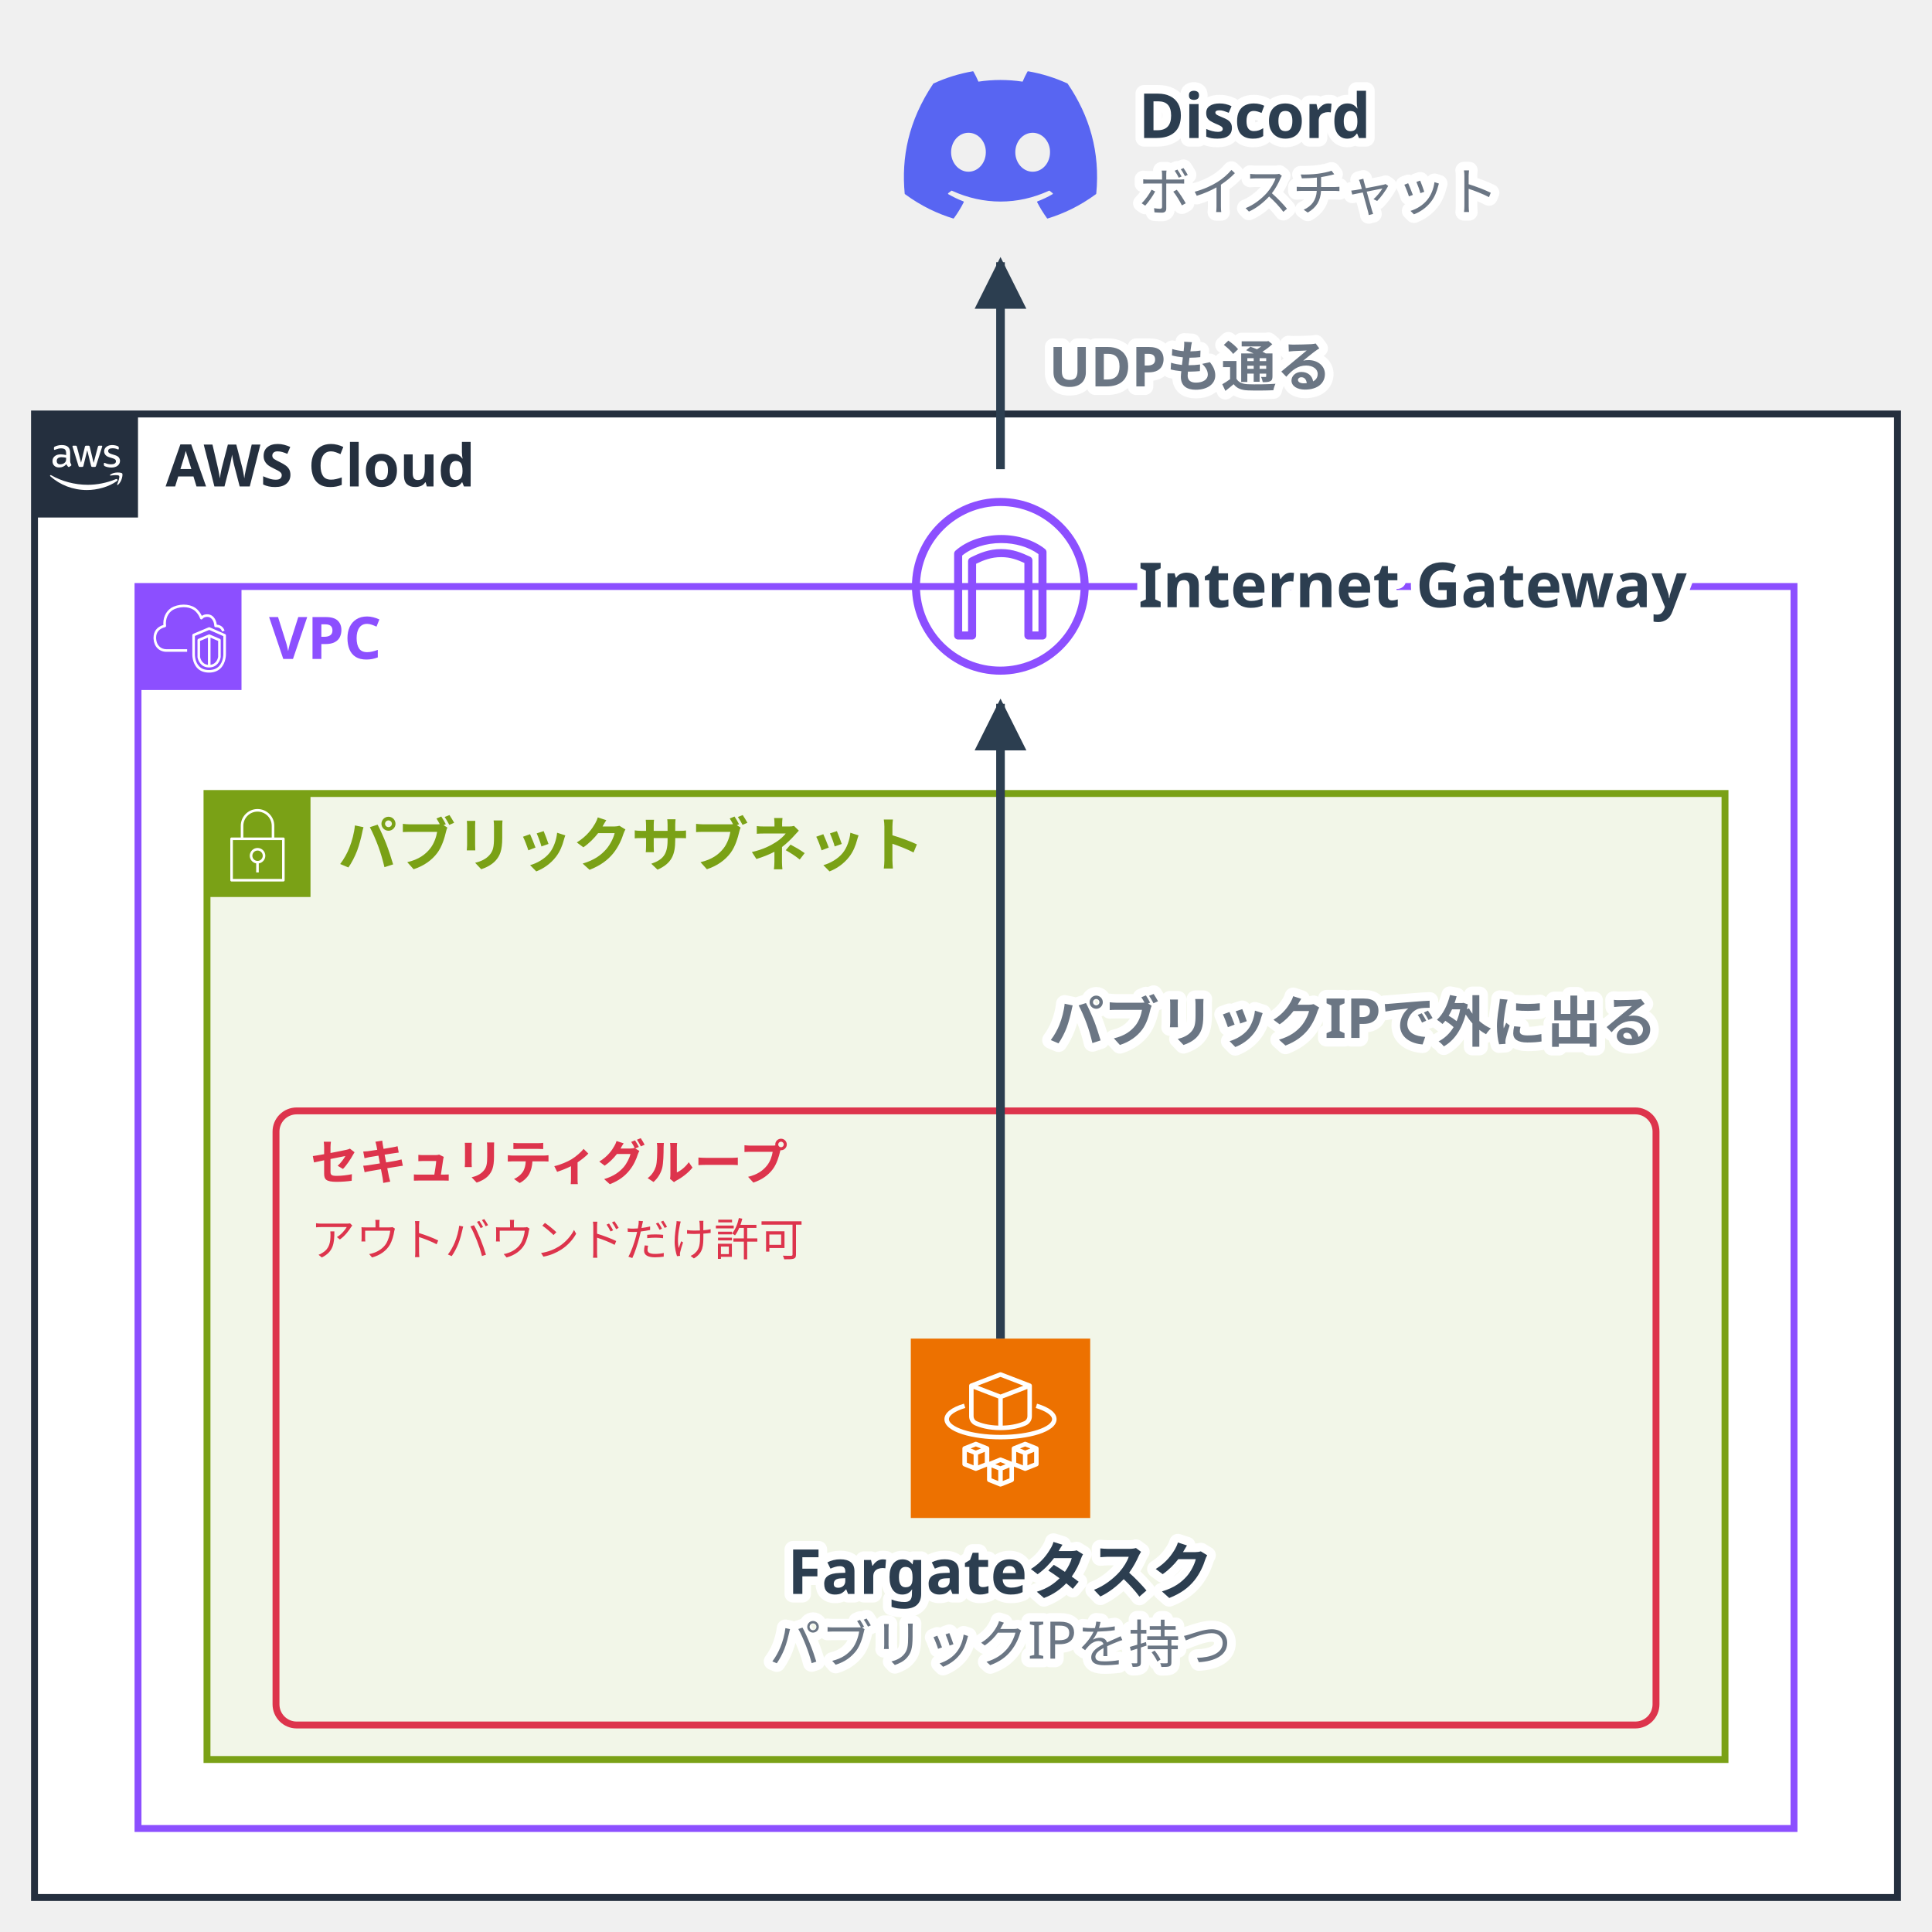
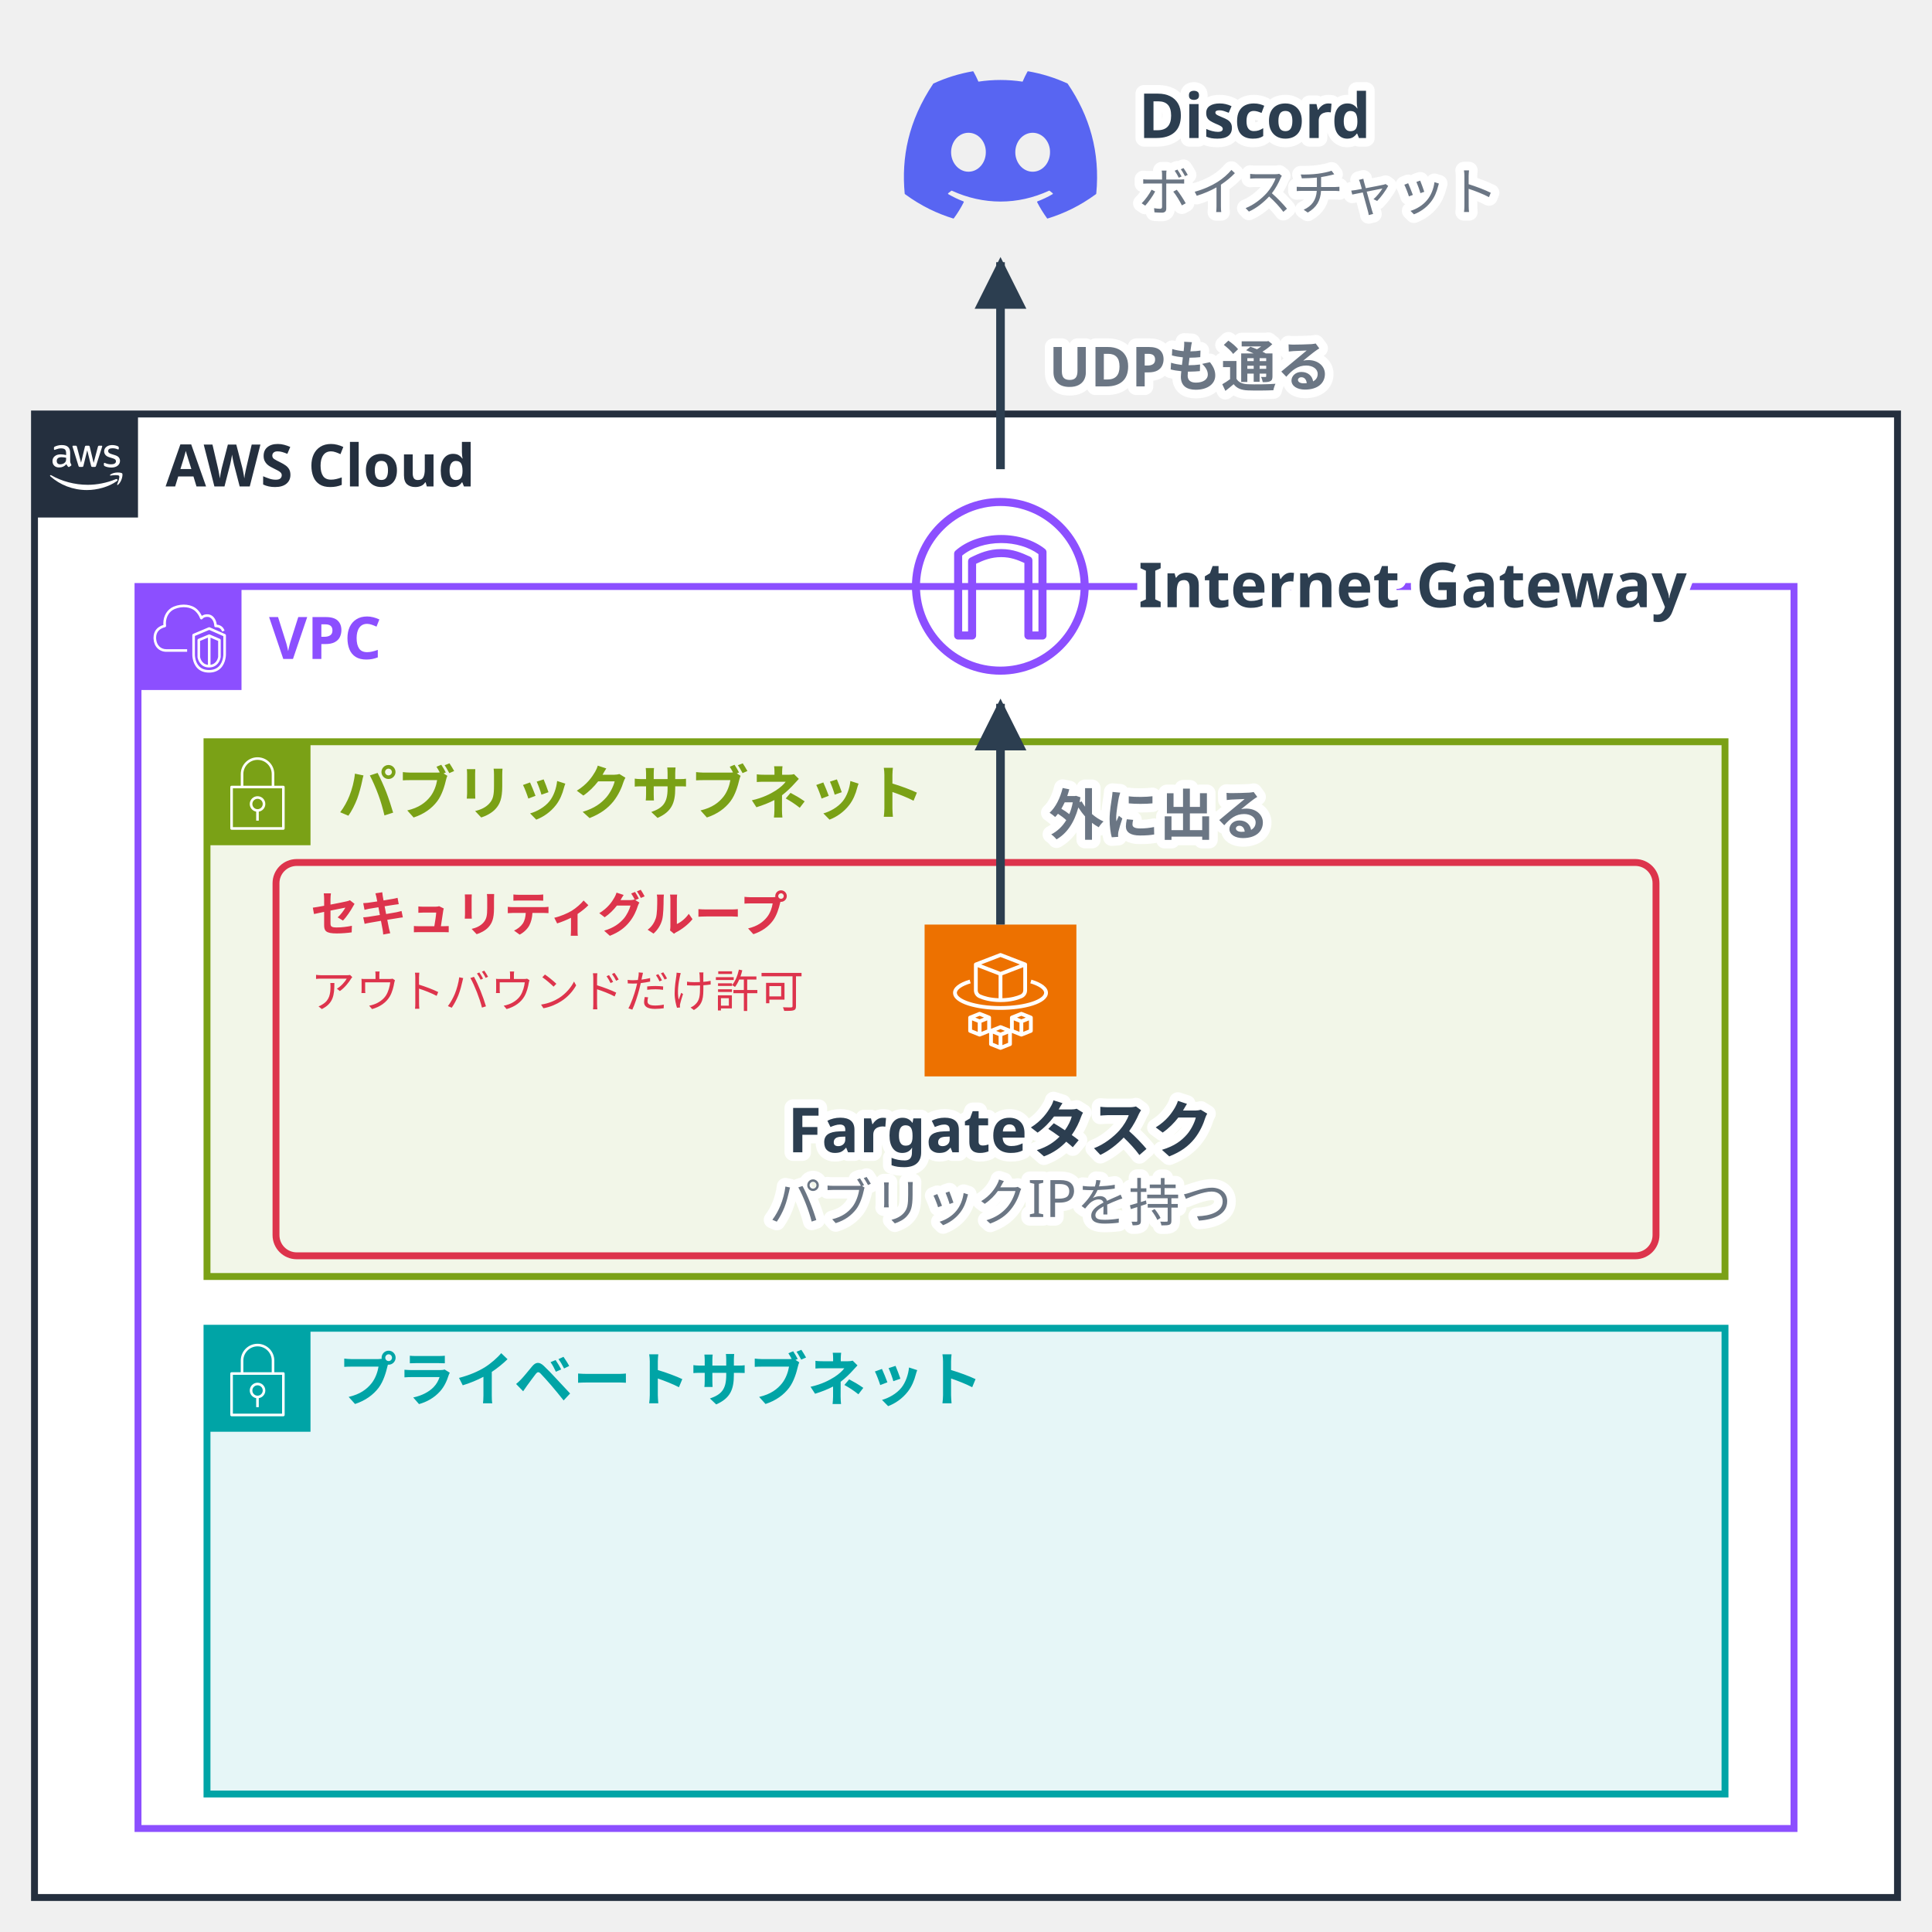
<svg xmlns="http://www.w3.org/2000/svg" viewBox="0 0 560 560" width="100%" font-family="'Noto Sans JP', 'Hiragino Sans', sans-serif">
  <defs>
    <marker id="m2c3e50" viewBox="0 0 10 10" refX="9" refY="5" markerWidth="6" markerHeight="6" orient="auto">
      <path d="M0,0 L10,5 L0,10 z" fill="#2c3e50" />
    </marker>
    <marker id="mDD344C" viewBox="0 0 10 10" refX="9" refY="5" markerWidth="6" markerHeight="6" orient="auto">
      <path d="M0,0 L10,5 L0,10 z" fill="#DD344C" />
    </marker>
    <marker id="m0E8A6E" viewBox="0 0 10 10" refX="9" refY="5" markerWidth="6" markerHeight="6" orient="auto">
      <path d="M0,0 L10,5 L0,10 z" fill="#0E8A6E" />
    </marker>
    <marker id="maab2bd" viewBox="0 0 10 10" refX="9" refY="5" markerWidth="6" markerHeight="6" orient="auto">
      <path d="M0,0 L10,5 L0,10 z" fill="#aab2bd" />
    </marker>
  </defs>
  <svg x="262" y="14" width="56" height="56" viewBox="0 0 24 24">
    <path d="M20.317 4.37a19.791 19.791 0 00-4.885-1.515.074.074 0 00-.079.037c-.211.375-.445.865-.608 1.25-1.845-.276-3.68-.276-5.487 0-.164-.393-.406-.874-.618-1.25a.077.077 0 00-.079-.037 19.736 19.736 0 00-4.885 1.515.07.07 0 00-.032.028C.533 9.046-.319 13.58.099 18.058a.082.082 0 00.031.056c2.053 1.508 4.041 2.423 5.993 3.029a.078.078 0 00.084-.028c.462-.63.873-1.295 1.226-1.994a.076.076 0 00-.042-.106c-.653-.248-1.274-.549-1.872-.892a.077.077 0 01-.008-.128c.126-.094.252-.192.372-.291a.074.074 0 01.078-.011c3.928 1.793 8.18 1.793 12.061 0a.074.074 0 01.079.009c.12.099.246.198.373.292a.077.077 0 01-.007.128 12.299 12.299 0 01-1.873.891.077.077 0 00-.041.107c.36.698.772 1.363 1.225 1.993a.076.076 0 00.084.029c1.961-.607 3.95-1.522 6.002-3.029a.077.077 0 00.031-.055c.5-5.177-.838-9.674-3.549-13.66a.061.061 0 00-.031-.029zM8.02 15.331c-1.183 0-2.157-1.086-2.157-2.419 0-1.333.956-2.419 2.157-2.419 1.211 0 2.176 1.095 2.157 2.419 0 1.333-.956 2.419-2.157 2.419zm7.975 0c-1.183 0-2.157-1.086-2.157-2.419 0-1.333.955-2.419 2.157-2.419 1.211 0 2.176 1.095 2.157 2.419 0 1.333-.946 2.419-2.157 2.419Z" fill="#5865F2" />
  </svg>
  <text x="330" y="40" font-size="18" font-weight="700" fill="#2c3e50" stroke="#ffffff" stroke-width="5" stroke-linejoin="round" paint-order="stroke">Discord</text>
  <text x="330" y="61" font-size="15" fill="#6b7684" stroke="#ffffff" stroke-width="5" stroke-linejoin="round" paint-order="stroke">ボイスチャット</text>
  <rect x="10" y="120" width="540" height="430" fill="#ffffff" stroke="#242F3E" stroke-width="2" />
  <svg x="10" y="120" width="30" height="30" viewBox="0 0 40 40">
    <g id="i3-Icon-Architecture-Group/32/AWS-Cloud-logo_32" stroke="none" stroke-width="1" fill="none" fill-rule="evenodd">
      <rect id="i3-Rectangle" fill="#242F3E" x="0" y="0" width="40" height="40" />
      <path d="M32.698,23.901 C33.059,24.37 32.298,26.3 31.957,27.164 C31.853,27.426 32.075,27.529 32.307,27.332 C33.82,26.048 34.212,23.357 33.901,22.969 C33.594,22.583 30.95,22.252 29.338,23.401 C29.089,23.578 29.132,23.822 29.407,23.79 C30.315,23.678 32.338,23.433 32.698,23.901 L32.698,23.901 Z M31.856,25.91 C32.374,25.532 31.93,24.969 31.402,25.19 C27.889,26.654 24.075,27.363 20.602,27.363 C15.459,27.363 10.475,25.974 6.446,23.668 C6.094,23.466 5.833,23.823 6.127,24.082 C9.86,27.398 14.796,29.391 20.274,29.391 C24.184,29.391 28.725,28.183 31.856,25.91 L31.856,25.91 Z M29.712,20.695 C29.214,20.695 28.727,20.642 28.253,20.534 C27.777,20.425 27.413,20.302 27.16,20.161 C27.005,20.077 26.908,19.989 26.869,19.903 C26.831,19.815 26.811,19.729 26.811,19.643 L26.811,19.174 C26.811,18.98 26.884,18.881 27.027,18.881 C27.082,18.881 27.14,18.894 27.2,18.914 C27.261,18.937 27.341,18.969 27.441,19.012 C27.761,19.153 28.108,19.26 28.485,19.336 C28.861,19.411 29.236,19.449 29.611,19.449 C30.208,19.449 30.669,19.347 30.995,19.141 C31.322,18.937 31.484,18.646 31.484,18.268 C31.484,18.008 31.399,17.793 31.227,17.619 C31.056,17.445 30.738,17.286 30.275,17.134 L28.9,16.713 C28.203,16.497 27.698,16.184 27.383,15.775 C27.068,15.363 26.911,14.916 26.911,14.428 C26.911,14.041 26.996,13.699 27.169,13.401 C27.339,13.104 27.564,12.851 27.845,12.64 C28.13,12.43 28.459,12.272 28.834,12.162 C29.208,12.055 29.606,12 30.026,12 C30.236,12 30.449,12.014 30.666,12.041 C30.881,12.067 31.085,12.103 31.278,12.146 C31.471,12.191 31.651,12.239 31.816,12.292 C31.982,12.347 32.114,12.401 32.215,12.454 C32.346,12.529 32.439,12.605 32.496,12.681 C32.551,12.756 32.579,12.858 32.579,12.989 L32.579,13.425 C32.579,13.62 32.507,13.716 32.362,13.716 C32.285,13.716 32.165,13.68 31.998,13.604 C31.458,13.365 30.848,13.248 30.177,13.248 C29.635,13.248 29.214,13.334 28.916,13.506 C28.617,13.68 28.468,13.955 28.468,14.333 C28.468,14.591 28.562,14.81 28.751,14.988 C28.939,15.166 29.286,15.336 29.795,15.499 L31.137,15.921 C31.822,16.135 32.311,16.433 32.603,16.809 C32.897,17.188 33.044,17.619 33.044,18.104 C33.044,18.505 32.961,18.864 32.794,19.182 C32.628,19.501 32.399,19.772 32.105,19.999 C31.813,20.226 31.463,20.398 31.054,20.517 C30.644,20.637 30.197,20.695 29.712,20.695 L29.712,20.695 Z M17.547,20.451 C17.381,20.451 17.26,20.424 17.182,20.364 C17.104,20.303 17.038,20.183 16.983,19.999 L14.761,12.842 C14.708,12.658 14.679,12.535 14.679,12.471 C14.679,12.32 14.757,12.244 14.912,12.244 L15.839,12.244 C16.016,12.244 16.14,12.274 16.213,12.334 C16.284,12.392 16.347,12.512 16.402,12.698 L17.993,18.818 L19.47,12.698 C19.514,12.512 19.574,12.392 19.651,12.334 C19.728,12.274 19.855,12.244 20.031,12.244 L20.796,12.244 C20.971,12.244 21.098,12.274 21.176,12.334 C21.253,12.392 21.314,12.512 21.358,12.698 L22.851,18.899 L24.491,12.698 C24.546,12.512 24.609,12.392 24.681,12.334 C24.754,12.274 24.877,12.244 25.054,12.244 L25.932,12.244 C26.088,12.244 26.165,12.32 26.165,12.471 C26.165,12.512 26.158,12.562 26.149,12.615 C26.136,12.671 26.116,12.746 26.081,12.842 L23.795,19.999 C23.74,20.183 23.673,20.303 23.595,20.364 C23.518,20.424 23.396,20.451 23.231,20.451 L22.418,20.451 C22.242,20.451 22.115,20.421 22.038,20.357 C21.961,20.292 21.9,20.166 21.856,19.984 L20.38,14.024 L18.923,19.984 C18.879,20.166 18.817,20.292 18.74,20.357 C18.662,20.421 18.536,20.451 18.359,20.451 L17.547,20.451 Z M9.939,19.449 C10.25,19.449 10.575,19.392 10.918,19.279 C11.26,19.165 11.558,18.969 11.812,18.687 C11.968,18.515 12.074,18.318 12.136,18.096 C12.196,17.876 12.225,17.609 12.225,17.295 L12.225,16.907 C11.951,16.842 11.661,16.791 11.356,16.753 C11.052,16.716 10.757,16.696 10.469,16.696 C9.84,16.696 9.369,16.82 9.061,17.069 C8.752,17.317 8.596,17.672 8.596,18.139 C8.596,18.57 8.713,18.895 8.945,19.117 C9.177,19.339 9.509,19.449 9.939,19.449 L9.939,19.449 Z M13.785,18.041 C13.785,18.386 13.82,18.66 13.892,18.866 C13.965,19.072 14.067,19.294 14.199,19.53 C14.243,19.606 14.265,19.676 14.265,19.739 C14.265,19.838 14.204,19.93 14.083,20.015 L13.486,20.405 C13.398,20.458 13.315,20.486 13.238,20.486 C13.137,20.486 13.044,20.443 12.956,20.357 C12.822,20.226 12.71,20.084 12.617,19.927 C12.521,19.771 12.425,19.588 12.326,19.383 C11.585,20.236 10.658,20.663 9.542,20.663 C8.746,20.663 8.116,20.443 7.651,19.999 C7.188,19.557 6.956,18.963 6.956,18.219 C6.956,17.432 7.243,16.796 7.819,16.316 C8.392,15.836 9.167,15.595 10.138,15.595 C10.459,15.595 10.793,15.62 11.141,15.668 C11.488,15.716 11.851,15.785 12.225,15.871 L12.225,15.192 C12.225,14.49 12.078,13.996 11.779,13.709 C11.481,13.423 10.968,13.281 10.239,13.281 C9.906,13.281 9.566,13.32 9.218,13.401 C8.871,13.482 8.53,13.587 8.199,13.716 C8.044,13.781 7.933,13.822 7.868,13.838 C7.802,13.854 7.752,13.862 7.719,13.862 C7.587,13.862 7.519,13.766 7.519,13.57 L7.519,13.118 C7.519,12.966 7.543,12.858 7.587,12.795 C7.631,12.729 7.719,12.664 7.852,12.6 C8.183,12.437 8.581,12.297 9.044,12.179 C9.509,12.06 10,12 10.52,12 C11.646,12 12.472,12.253 12.997,12.753 C13.521,13.255 13.785,14.013 13.785,15.028 L13.785,18.041 Z" id="i3-Fill-1" fill="#FFFFFF" />
    </g>
  </svg>
  <text x="48" y="141" font-size="17" font-weight="700" fill="#242F3E">AWS Cloud</text>
  <rect x="40" y="170" width="480" height="360" fill="#ffffff" stroke="#8C4FFF" stroke-width="2" />
  <svg x="40" y="170" width="30" height="30" viewBox="0 0 40 40">
    <g id="i4-Icon-Architecture-Group/32/Virtual-private-cloud-VPC_32" stroke="none" stroke-width="1" fill="none" fill-rule="evenodd">
      <rect id="i4-Rectangle" fill="#8C4FFF" x="0" y="0" width="40" height="40" />
      <path d="M30.971,21.029 L28.027,19.766 L28.027,30.255 C30.572,29.903 30.959,27.287 30.975,27.168 L30.971,21.029 Z M27.027,30.269 L27.027,19.759 L23.992,21.032 L23.992,27.233 C24.005,27.287 24.437,30 27.027,30.269 L27.027,30.269 Z M27.333,18.547 C27.457,18.494 27.599,18.495 27.724,18.548 L31.668,20.24 C31.852,20.319 31.971,20.499 31.971,20.699 L31.971,27.233 C31.788,28.68 30.614,31.296 27.444,31.296 C24.369,31.296 23.19,28.684 22.996,27.302 L22.992,20.699 C22.992,20.498 23.113,20.316 23.298,20.238 L27.333,18.547 Z M32.983,19.184 L27.522,16.778 L21.992,19.105 L21.992,26.233 C21.991,26.275 21.938,29.101 23.649,30.856 C24.566,31.797 25.843,32.275 27.444,32.275 C29.046,32.275 30.331,31.796 31.263,30.853 C32.998,29.095 32.983,26.268 32.983,26.24 L32.983,19.184 Z M31.98,31.55 C30.853,32.694 29.326,33.275 27.444,33.275 C25.56,33.275 24.04,32.694 22.927,31.548 C20.922,29.485 20.988,26.351 20.992,26.219 L20.992,18.773 C20.992,18.572 21.112,18.39 21.297,18.312 L27.332,15.772 C27.459,15.72 27.603,15.719 27.728,15.776 L33.684,18.401 C33.866,18.481 33.983,18.66 33.983,18.858 L33.983,26.233 C33.985,26.358 34.01,29.488 31.98,31.55 L31.98,31.55 Z M10.992,24.236 L18.992,24.236 L18.992,25.236 L10.992,25.236 C8.181,25.236 6.181,23.22 6.013,20.22 C6.001,20.109 6,19.975 6,19.841 C6,17.332 7.318,15.618 9.817,14.862 C9.798,14.635 9.785,14.396 9.785,14.215 C9.785,11.299 11.362,8.77 13.802,7.77 C17.1,6.422 20.844,6.876 22.908,8.874 C23.653,9.598 24.232,10.416 24.668,11.359 C25.277,10.909 26.068,10.698 27.017,10.745 C28.797,10.835 30.166,12.458 30.45,14.752 C31.948,14.876 32.935,15.635 33.46,17.06 L32.523,17.406 C32.095,16.249 31.315,15.733 29.992,15.733 C29.727,15.733 29.508,15.527 29.492,15.263 C29.354,12.925 28.086,11.8 26.966,11.744 C26.021,11.691 25.321,11.963 24.887,12.535 C24.776,12.68 24.602,12.752 24.414,12.728 C24.234,12.7 24.082,12.577 24.019,12.405 C23.615,11.302 23.024,10.382 22.212,9.591 C20.424,7.861 17.122,7.492 14.181,8.696 C12.118,9.541 10.785,11.707 10.785,14.215 C10.785,14.488 10.82,14.911 10.851,15.174 C10.881,15.425 10.72,15.658 10.475,15.718 C8.169,16.29 7,17.677 7,19.841 C7,19.942 6.999,20.042 7.009,20.143 C7.15,22.638 8.712,24.236 10.992,24.236 L10.992,24.236 Z" id="i4-Fill-1" fill="#FFFFFF" />
    </g>
  </svg>
  <text x="78" y="191" font-size="17" font-weight="700" fill="#8C4FFF">VPC</text>
-   <rect x="60" y="230" width="440" height="280" fill="#F2F6E8" stroke="#7AA116" stroke-width="2" />
-   <svg x="60" y="230" width="30" height="30" viewBox="0 0 40 40">
+   <rect x="60" y="215" width="440" height="155" fill="#F2F6E8" stroke="#7AA116" stroke-width="2" />
+   <svg x="60" y="215" width="30" height="30" viewBox="0 0 40 40">
    <g id="i5-Icon-Architecture-Group/32/Public-subnet_32" stroke="none" stroke-width="1" fill="none" fill-rule="evenodd">
      <rect id="i5-Rectangle" fill="#7AA116" x="0" y="0" width="40" height="40" />
      <path d="M19.536,22.049 C20.642,22.049 21.542,22.948 21.542,24.054 C21.542,25.16 20.642,26.06 19.536,26.06 C18.43,26.06 17.53,25.16 17.53,24.054 C17.53,22.948 18.43,22.049 19.536,22.049 L19.536,22.049 Z M19.012,27.007 L19.012,30.501 L20.012,30.501 L20.012,27.012 C21.442,26.782 22.542,25.549 22.542,24.054 C22.542,22.397 21.193,21.049 19.536,21.049 C17.879,21.049 16.53,22.397 16.53,24.054 C16.53,25.532 17.604,26.757 19.012,27.007 L19.012,27.007 Z M10,33.014 L29.012,33.014 L29.012,18 L10,18 L10,33.014 Z M14.046,12.484 C14.046,9.46 16.506,7 19.529,7 C22.553,7 25.012,9.46 25.012,12.484 L25.012,17 L14.046,17 L14.046,12.484 Z M29.512,17 L26.012,17 L26.012,12.484 C26.012,8.908 23.103,6 19.529,6 C15.954,6 13.046,8.908 13.046,12.484 L13.046,17 L9.5,17 C9.223,17 9,17.224 9,17.5 L9,33.514 C9,33.79 9.223,34.014 9.5,34.014 L29.512,34.014 C29.788,34.014 30.012,33.79 30.012,33.514 L30.012,17.5 C30.012,17.224 29.788,17 29.512,17 L29.512,17 Z" id="i5-Fill-1" fill="#FFFFFF" />
    </g>
  </svg>
-   <text x="98" y="251" font-size="17" font-weight="700" fill="#7AA116">パブリックサブネット</text>
-   <rect x="80" y="322" width="400" height="178" rx="6" fill="none" stroke="#DD344C" stroke-width="2" />
-   <text x="90" y="342" font-size="14" font-weight="700" fill="#DD344C">セキュリティグループ</text>
-   <text x="90" y="364" font-size="13" fill="#DD344C">アウトバウンドだけ許可</text>
-   <svg x="264.0" y="388" width="52" height="52" viewBox="0 0 80 80">
-     <g id="i6-Icon-Architecture/64/Arch_AWS-Fargate_64" stroke="none" stroke-width="1" fill="none" fill-rule="evenodd">
-       <g id="i6-Icon-Architecture-BG/64/Compute" fill="#ED7100">
-         <rect id="i6-Rectangle" x="0" y="0" width="80" height="80" />
-       </g>
-       <path d="M52,56.523 L52,51.677 L55,50.477 L55,55.323 L52,56.523 Z M47,50.477 L50,51.677 L50,56.523 L47,55.323 L47,50.477 Z M41,63.523 L41,58.677 L44,57.477 L44,62.323 L41,63.523 Z M36,57.477 L39,58.677 L39,63.523 L36,62.323 L36,57.477 Z M30,56.523 L30,51.677 L33,50.477 L33,55.323 L30,56.523 Z M25,50.477 L28,51.677 L28,56.523 L25,55.323 L25,50.477 Z M29,48.077 L31.308,49 L29,49.923 L26.692,49 L29,48.077 Z M40,55.077 L42.308,56 L40,56.923 L37.692,56 L40,55.077 Z M51,48.077 L53.308,49 L51,49.923 L48.692,49 L51,48.077 Z M56.371,48.071 L51.371,46.071 C51.133,45.977 50.867,45.977 50.629,46.071 L45.629,48.071 C45.249,48.224 45,48.591 45,49 L45,54.923 L40.371,53.071 C40.133,52.977 39.867,52.977 39.629,53.071 L35,54.923 L35,49 C35,48.591 34.751,48.224 34.371,48.071 L29.371,46.071 C29.133,45.977 28.867,45.977 28.629,46.071 L23.629,48.071 C23.249,48.224 23,48.591 23,49 L23,56 C23,56.409 23.249,56.776 23.629,56.929 L28.629,58.929 C28.748,58.976 28.874,59 29,59 C29.126,59 29.252,58.976 29.371,58.929 L34,57.077 L34,63 C34,63.409 34.249,63.776 34.629,63.929 L39.629,65.929 C39.748,65.976 39.874,66 40,66 C40.126,66 40.252,65.976 40.371,65.929 L45.371,63.929 C45.751,63.776 46,63.409 46,63 L46,57.077 L50.629,58.929 C50.748,58.976 50.874,59 51,59 C51.126,59 51.252,58.976 51.371,58.929 L56.371,56.929 C56.751,56.776 57,56.409 57,56 L57,49 C57,48.591 56.751,48.224 56.371,48.071 L56.371,48.071 Z M65,35.938 C65,41.783 52.119,44.938 40,44.938 C27.881,44.938 15,41.783 15,35.938 C15,33.147 18.095,30.69 23.715,29.019 L24.285,30.936 C19.791,32.272 17,34.189 17,35.938 C17,39.249 26.445,42.938 40,42.938 C53.555,42.938 63,39.249 63,35.938 C63,34.189 60.209,32.272 55.715,30.936 L56.285,29.019 C61.905,30.69 65,33.147 65,35.938 L65,35.938 Z M40,17.071 L50.214,21 L40,24.929 L29.786,21 L40,17.071 Z M50.58,36.842 C48.694,37.686 45.528,38.669 41,38.801 L41,26.687 L52,22.457 L52,34.648 C52,35.599 51.444,36.46 50.58,36.842 L50.58,36.842 Z M28,34.648 L28,22.457 L39,26.687 L39,38.801 C34.472,38.669 31.306,37.686 29.416,36.84 C28.556,36.46 28,35.599 28,34.648 L28,34.648 Z M28.604,38.667 C30.805,39.652 34.569,40.827 40,40.827 C45.431,40.827 49.195,39.652 51.393,38.669 C52.977,37.968 54,36.39 54,34.648 L54,21 C54,20.586 53.745,20.215 53.359,20.066 L40.359,15.066 C40.127,14.978 39.873,14.978 39.641,15.066 L26.641,20.066 C26.255,20.215 26,20.586 26,21 L26,34.648 C26,36.39 27.023,37.968 28.604,38.667 L28.604,38.667 Z" id="i6-AWS-Fargate_Icon_64_Squid" fill="#FFFFFF" />
+   <text x="98" y="236" font-size="17" font-weight="700" fill="#7AA116">パブリックサブネット</text>
+   <rect x="60" y="385" width="440" height="135" fill="#E6F6F7" stroke="#00A4A6" stroke-width="2" />
+   <svg x="60" y="385" width="30" height="30" viewBox="0 0 40 40">
+     <g id="i6-Icon-Architecture-Group/32/Private-subnet_32" stroke="none" stroke-width="1" fill="none" fill-rule="evenodd">
+       <rect id="i6-Rectangle" fill="#00A4A6" x="0" y="0" width="40" height="40" />
+       <path d="M19.536,22.049 C20.642,22.049 21.542,22.948 21.542,24.054 C21.542,25.16 20.642,26.06 19.536,26.06 C18.43,26.06 17.53,25.16 17.53,24.054 C17.53,22.948 18.43,22.049 19.536,22.049 L19.536,22.049 Z M19.012,27.007 L19.012,30.501 L20.012,30.501 L20.012,27.012 C21.442,26.782 22.542,25.549 22.542,24.054 C22.542,22.397 21.193,21.049 19.536,21.049 C17.879,21.049 16.53,22.397 16.53,24.054 C16.53,25.532 17.604,26.757 19.012,27.007 L19.012,27.007 Z M10,33.014 L29.012,33.014 L29.012,18 L10,18 L10,33.014 Z M14.046,12.484 C14.046,9.46 16.506,7 19.529,7 C22.553,7 25.012,9.46 25.012,12.484 L25.012,17 L14.046,17 L14.046,12.484 Z M29.512,17 L26.012,17 L26.012,12.484 C26.012,8.908 23.103,6 19.529,6 C15.954,6 13.046,8.908 13.046,12.484 L13.046,17 L9.5,17 C9.223,17 9,17.224 9,17.5 L9,33.514 C9,33.79 9.223,34.014 9.5,34.014 L29.512,34.014 C29.788,34.014 30.012,33.79 30.012,33.514 L30.012,17.5 C30.012,17.224 29.788,17 29.512,17 L29.512,17 Z" id="i6-Fill-1" fill="#FFFFFF" />
    </g>
  </svg>
-   <text x="290" y="462" text-anchor="middle" font-size="18" font-weight="700" fill="#2c3e50" stroke="#ffffff" stroke-width="5" stroke-linejoin="round" paint-order="stroke">Fargateタスク</text>
-   <text x="290" y="482" text-anchor="middle" font-size="15" fill="#6b7684" stroke="#ffffff" stroke-width="5" stroke-linejoin="round" paint-order="stroke">パブリックIPを持つ</text>
+   <text x="98" y="406" font-size="17" font-weight="700" fill="#00A4A6">プライベートサブネット</text>
+   <rect x="80" y="250" width="400" height="114" rx="6" fill="none" stroke="#DD344C" stroke-width="2" />
+   <text x="90" y="270" font-size="14" font-weight="700" fill="#DD344C">セキュリティグループ</text>
+   <text x="90" y="292" font-size="13" fill="#DD344C">アウトバウンドだけ許可</text>
+   <svg x="268.0" y="268" width="44" height="44" viewBox="0 0 80 80">
+     <g id="i7-Icon-Architecture/64/Arch_AWS-Fargate_64" stroke="none" stroke-width="1" fill="none" fill-rule="evenodd">
+       <g id="i7-Icon-Architecture-BG/64/Compute" fill="#ED7100">
+         <rect id="i7-Rectangle" x="0" y="0" width="80" height="80" />
+       </g>
+       <path d="M52,56.523 L52,51.677 L55,50.477 L55,55.323 L52,56.523 Z M47,50.477 L50,51.677 L50,56.523 L47,55.323 L47,50.477 Z M41,63.523 L41,58.677 L44,57.477 L44,62.323 L41,63.523 Z M36,57.477 L39,58.677 L39,63.523 L36,62.323 L36,57.477 Z M30,56.523 L30,51.677 L33,50.477 L33,55.323 L30,56.523 Z M25,50.477 L28,51.677 L28,56.523 L25,55.323 L25,50.477 Z M29,48.077 L31.308,49 L29,49.923 L26.692,49 L29,48.077 Z M40,55.077 L42.308,56 L40,56.923 L37.692,56 L40,55.077 Z M51,48.077 L53.308,49 L51,49.923 L48.692,49 L51,48.077 Z M56.371,48.071 L51.371,46.071 C51.133,45.977 50.867,45.977 50.629,46.071 L45.629,48.071 C45.249,48.224 45,48.591 45,49 L45,54.923 L40.371,53.071 C40.133,52.977 39.867,52.977 39.629,53.071 L35,54.923 L35,49 C35,48.591 34.751,48.224 34.371,48.071 L29.371,46.071 C29.133,45.977 28.867,45.977 28.629,46.071 L23.629,48.071 C23.249,48.224 23,48.591 23,49 L23,56 C23,56.409 23.249,56.776 23.629,56.929 L28.629,58.929 C28.748,58.976 28.874,59 29,59 C29.126,59 29.252,58.976 29.371,58.929 L34,57.077 L34,63 C34,63.409 34.249,63.776 34.629,63.929 L39.629,65.929 C39.748,65.976 39.874,66 40,66 C40.126,66 40.252,65.976 40.371,65.929 L45.371,63.929 C45.751,63.776 46,63.409 46,63 L46,57.077 L50.629,58.929 C50.748,58.976 50.874,59 51,59 C51.126,59 51.252,58.976 51.371,58.929 L56.371,56.929 C56.751,56.776 57,56.409 57,56 L57,49 C57,48.591 56.751,48.224 56.371,48.071 L56.371,48.071 Z M65,35.938 C65,41.783 52.119,44.938 40,44.938 C27.881,44.938 15,41.783 15,35.938 C15,33.147 18.095,30.69 23.715,29.019 L24.285,30.936 C19.791,32.272 17,34.189 17,35.938 C17,39.249 26.445,42.938 40,42.938 C53.555,42.938 63,39.249 63,35.938 C63,34.189 60.209,32.272 55.715,30.936 L56.285,29.019 C61.905,30.69 65,33.147 65,35.938 L65,35.938 Z M40,17.071 L50.214,21 L40,24.929 L29.786,21 L40,17.071 Z M50.58,36.842 C48.694,37.686 45.528,38.669 41,38.801 L41,26.687 L52,22.457 L52,34.648 C52,35.599 51.444,36.46 50.58,36.842 L50.58,36.842 Z M28,34.648 L28,22.457 L39,26.687 L39,38.801 C34.472,38.669 31.306,37.686 29.416,36.84 C28.556,36.46 28,35.599 28,34.648 L28,34.648 Z M28.604,38.667 C30.805,39.652 34.569,40.827 40,40.827 C45.431,40.827 49.195,39.652 51.393,38.669 C52.977,37.968 54,36.39 54,34.648 L54,21 C54,20.586 53.745,20.215 53.359,20.066 L40.359,15.066 C40.127,14.978 39.873,14.978 39.641,15.066 L26.641,20.066 C26.255,20.215 26,20.586 26,21 L26,34.648 C26,36.39 27.023,37.968 28.604,38.667 L28.604,38.667 Z" id="i7-AWS-Fargate_Icon_64_Squid" fill="#FFFFFF" />
+     </g>
+   </svg>
+   <text x="290" y="334" text-anchor="middle" font-size="18" font-weight="700" fill="#2c3e50" stroke="#ffffff" stroke-width="5" stroke-linejoin="round" paint-order="stroke">Fargateタスク</text>
+   <text x="290" y="354" text-anchor="middle" font-size="15" fill="#6b7684" stroke="#ffffff" stroke-width="5" stroke-linejoin="round" paint-order="stroke">パブリックIPを持つ</text>
  <svg x="262" y="142" width="56" height="56" viewBox="0 0 48 48">
-     <g id="i7-Icon-Resource/Networking-and-Content-Delivery/Res_Amazon-VPC_Internet-Gateway_48" stroke="none" stroke-width="1" fill="none" fill-rule="evenodd">
-       <path d="M33.431,35.178 L31.933,35.178 L31.933,17.502 C31.933,17.109 31.702,16.752 31.344,16.591 L31.252,16.549 C29.243,15.642 27.164,14.703 24.176,14.703 C21.053,14.703 18.761,15.712 16.495,16.837 C16.155,17.006 15.94,17.353 15.94,17.733 L15.94,35.178 L14.477,35.178 L14.477,16.312 C16.911,14.333 20.42,13.205 24.186,13.205 C27.687,13.205 31.025,14.202 33.431,15.953 L33.431,35.178 Z M24.186,11.205 C19.761,11.205 15.617,12.624 12.815,15.1 C12.6,15.289 12.477,15.562 12.477,15.849 L12.477,36.178 C12.477,36.731 12.924,37.178 13.477,37.178 L16.94,37.178 C17.493,37.178 17.94,36.731 17.94,36.178 L17.94,18.356 C19.859,17.429 21.719,16.703 24.176,16.703 C26.511,16.703 28.209,17.378 29.933,18.149 L29.933,36.178 C29.933,36.731 30.38,37.178 30.933,37.178 L34.431,37.178 C34.984,37.178 35.431,36.731 35.431,36.178 L35.431,15.458 C35.431,15.154 35.292,14.866 35.053,14.675 C32.279,12.47 28.318,11.205 24.186,11.205 L24.186,11.205 Z M23.954,43.909 C12.952,43.909 3.999,34.957 3.999,23.954 C3.999,12.951 12.952,4 23.954,4 C34.957,4 43.909,12.951 43.909,23.954 C43.909,34.957 34.957,43.909 23.954,43.909 L23.954,43.909 Z M23.954,2 C11.848,2 1.999,11.849 1.999,23.954 C1.999,36.061 11.848,45.909 23.954,45.909 C36.06,45.909 45.909,36.061 45.909,23.954 C45.909,11.849 36.06,2 23.954,2 L23.954,2 Z" id="i7-AWS-Amazon-VPC_Internet-gateway_Resource-Icon_light-bg" fill="#8C4FFF" />
+     <g id="i8-Icon-Resource/Networking-and-Content-Delivery/Res_Amazon-VPC_Internet-Gateway_48" stroke="none" stroke-width="1" fill="none" fill-rule="evenodd">
+       <path d="M33.431,35.178 L31.933,35.178 L31.933,17.502 C31.933,17.109 31.702,16.752 31.344,16.591 L31.252,16.549 C29.243,15.642 27.164,14.703 24.176,14.703 C21.053,14.703 18.761,15.712 16.495,16.837 C16.155,17.006 15.94,17.353 15.94,17.733 L15.94,35.178 L14.477,35.178 L14.477,16.312 C16.911,14.333 20.42,13.205 24.186,13.205 C27.687,13.205 31.025,14.202 33.431,15.953 L33.431,35.178 Z M24.186,11.205 C19.761,11.205 15.617,12.624 12.815,15.1 C12.6,15.289 12.477,15.562 12.477,15.849 L12.477,36.178 C12.477,36.731 12.924,37.178 13.477,37.178 L16.94,37.178 C17.493,37.178 17.94,36.731 17.94,36.178 L17.94,18.356 C19.859,17.429 21.719,16.703 24.176,16.703 C26.511,16.703 28.209,17.378 29.933,18.149 L29.933,36.178 C29.933,36.731 30.38,37.178 30.933,37.178 L34.431,37.178 C34.984,37.178 35.431,36.731 35.431,36.178 L35.431,15.458 C35.431,15.154 35.292,14.866 35.053,14.675 C32.279,12.47 28.318,11.205 24.186,11.205 L24.186,11.205 Z M23.954,43.909 C12.952,43.909 3.999,34.957 3.999,23.954 C3.999,12.951 12.952,4 23.954,4 C34.957,4 43.909,12.951 43.909,23.954 C43.909,34.957 34.957,43.909 23.954,43.909 L23.954,43.909 Z M23.954,2 C11.848,2 1.999,11.849 1.999,23.954 C1.999,36.061 11.848,45.909 23.954,45.909 C36.06,45.909 45.909,36.061 45.909,23.954 C45.909,11.849 36.06,2 23.954,2 L23.954,2 Z" id="i8-AWS-Amazon-VPC_Internet-gateway_Resource-Icon_light-bg" fill="#8C4FFF" />
    </g>
  </svg>
  <text x="330" y="176" font-size="18" font-weight="700" fill="#2c3e50" stroke="#ffffff" stroke-width="5" stroke-linejoin="round" paint-order="stroke">Internet Gateway</text>
-   <line x1="290" y1="388" x2="290" y2="204" stroke="#2c3e50" stroke-width="2.5" marker-end="url(#m2c3e50)" />
-   <text x="304" y="302.0" font-size="16" font-weight="700" fill="#6b7684" stroke="#ffffff" stroke-width="5" stroke-linejoin="round" paint-order="stroke">パブリックIPで外に出る</text>
+   <line x1="290" y1="268" x2="290" y2="204" stroke="#2c3e50" stroke-width="2.5" marker-end="url(#m2c3e50)" />
+   <text x="304" y="242.0" font-size="16" font-weight="700" fill="#6b7684" stroke="#ffffff" stroke-width="5" stroke-linejoin="round" paint-order="stroke">外に出る</text>
  <line x1="290" y1="136" x2="290" y2="76" stroke="#2c3e50" stroke-width="2.5" marker-end="url(#m2c3e50)" />
  <text x="304" y="112.0" font-size="16" font-weight="700" fill="#6b7684" stroke="#ffffff" stroke-width="5" stroke-linejoin="round" paint-order="stroke">UDPも通る</text>
</svg>
